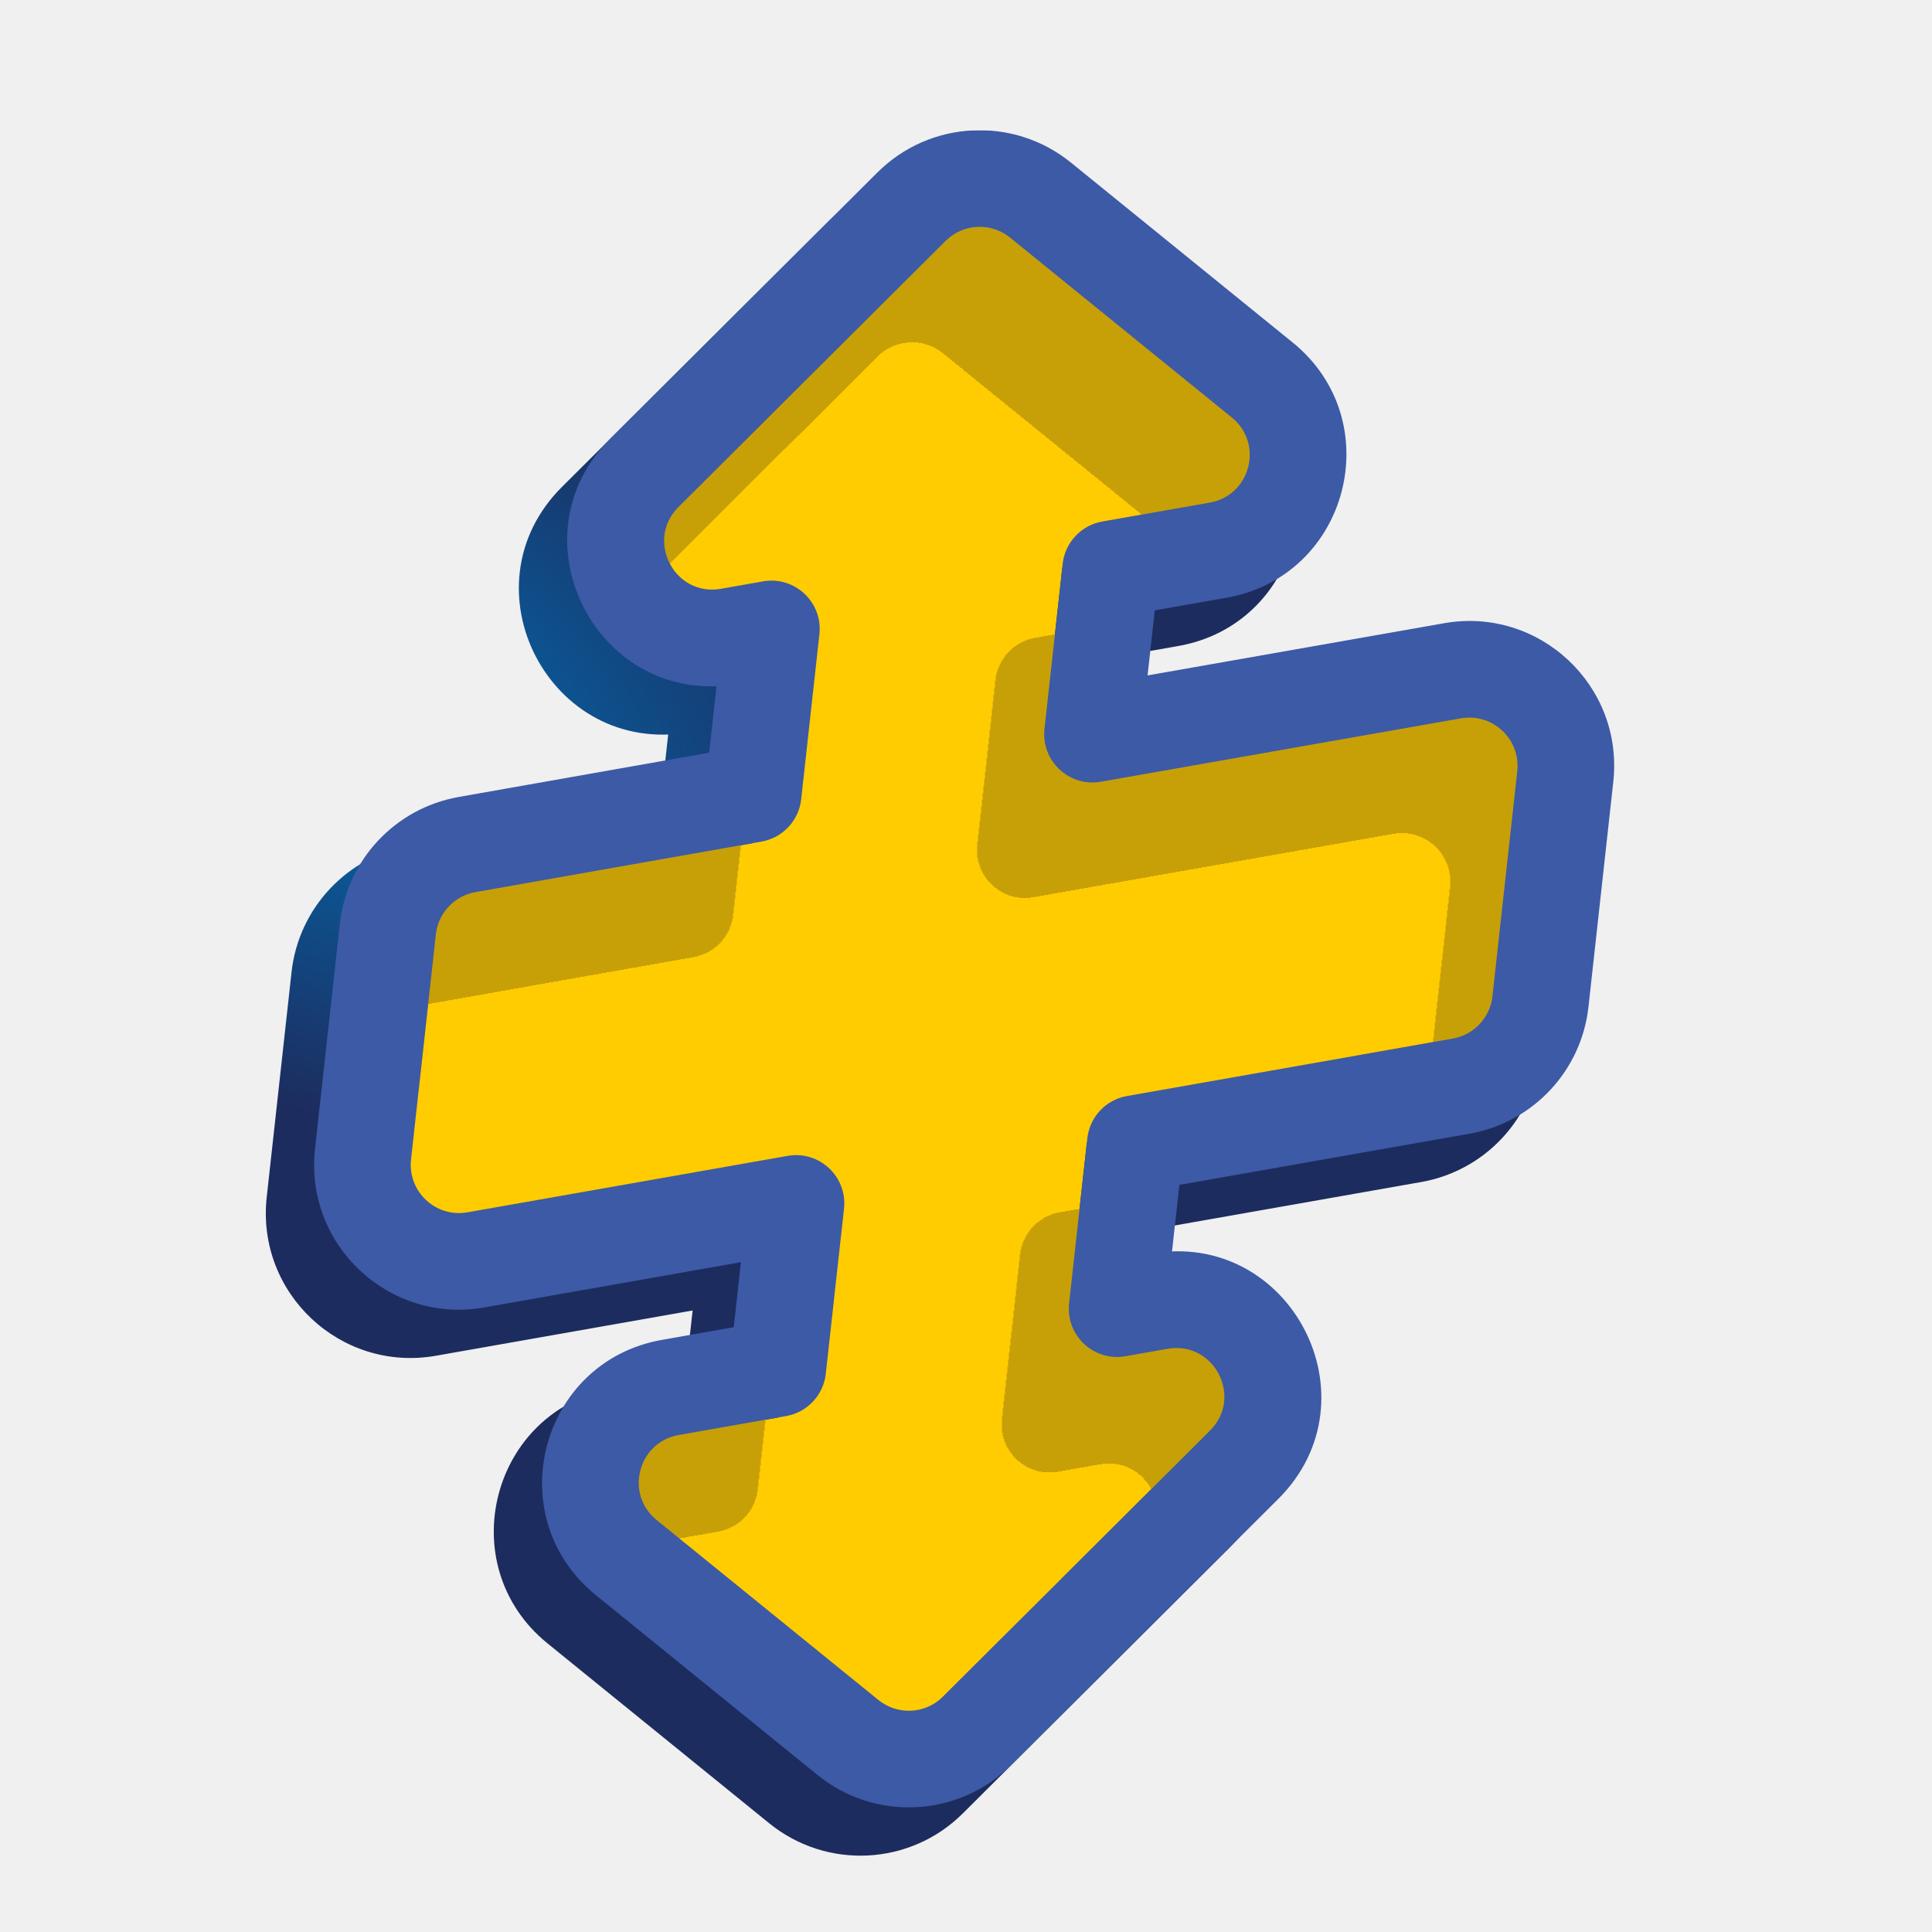
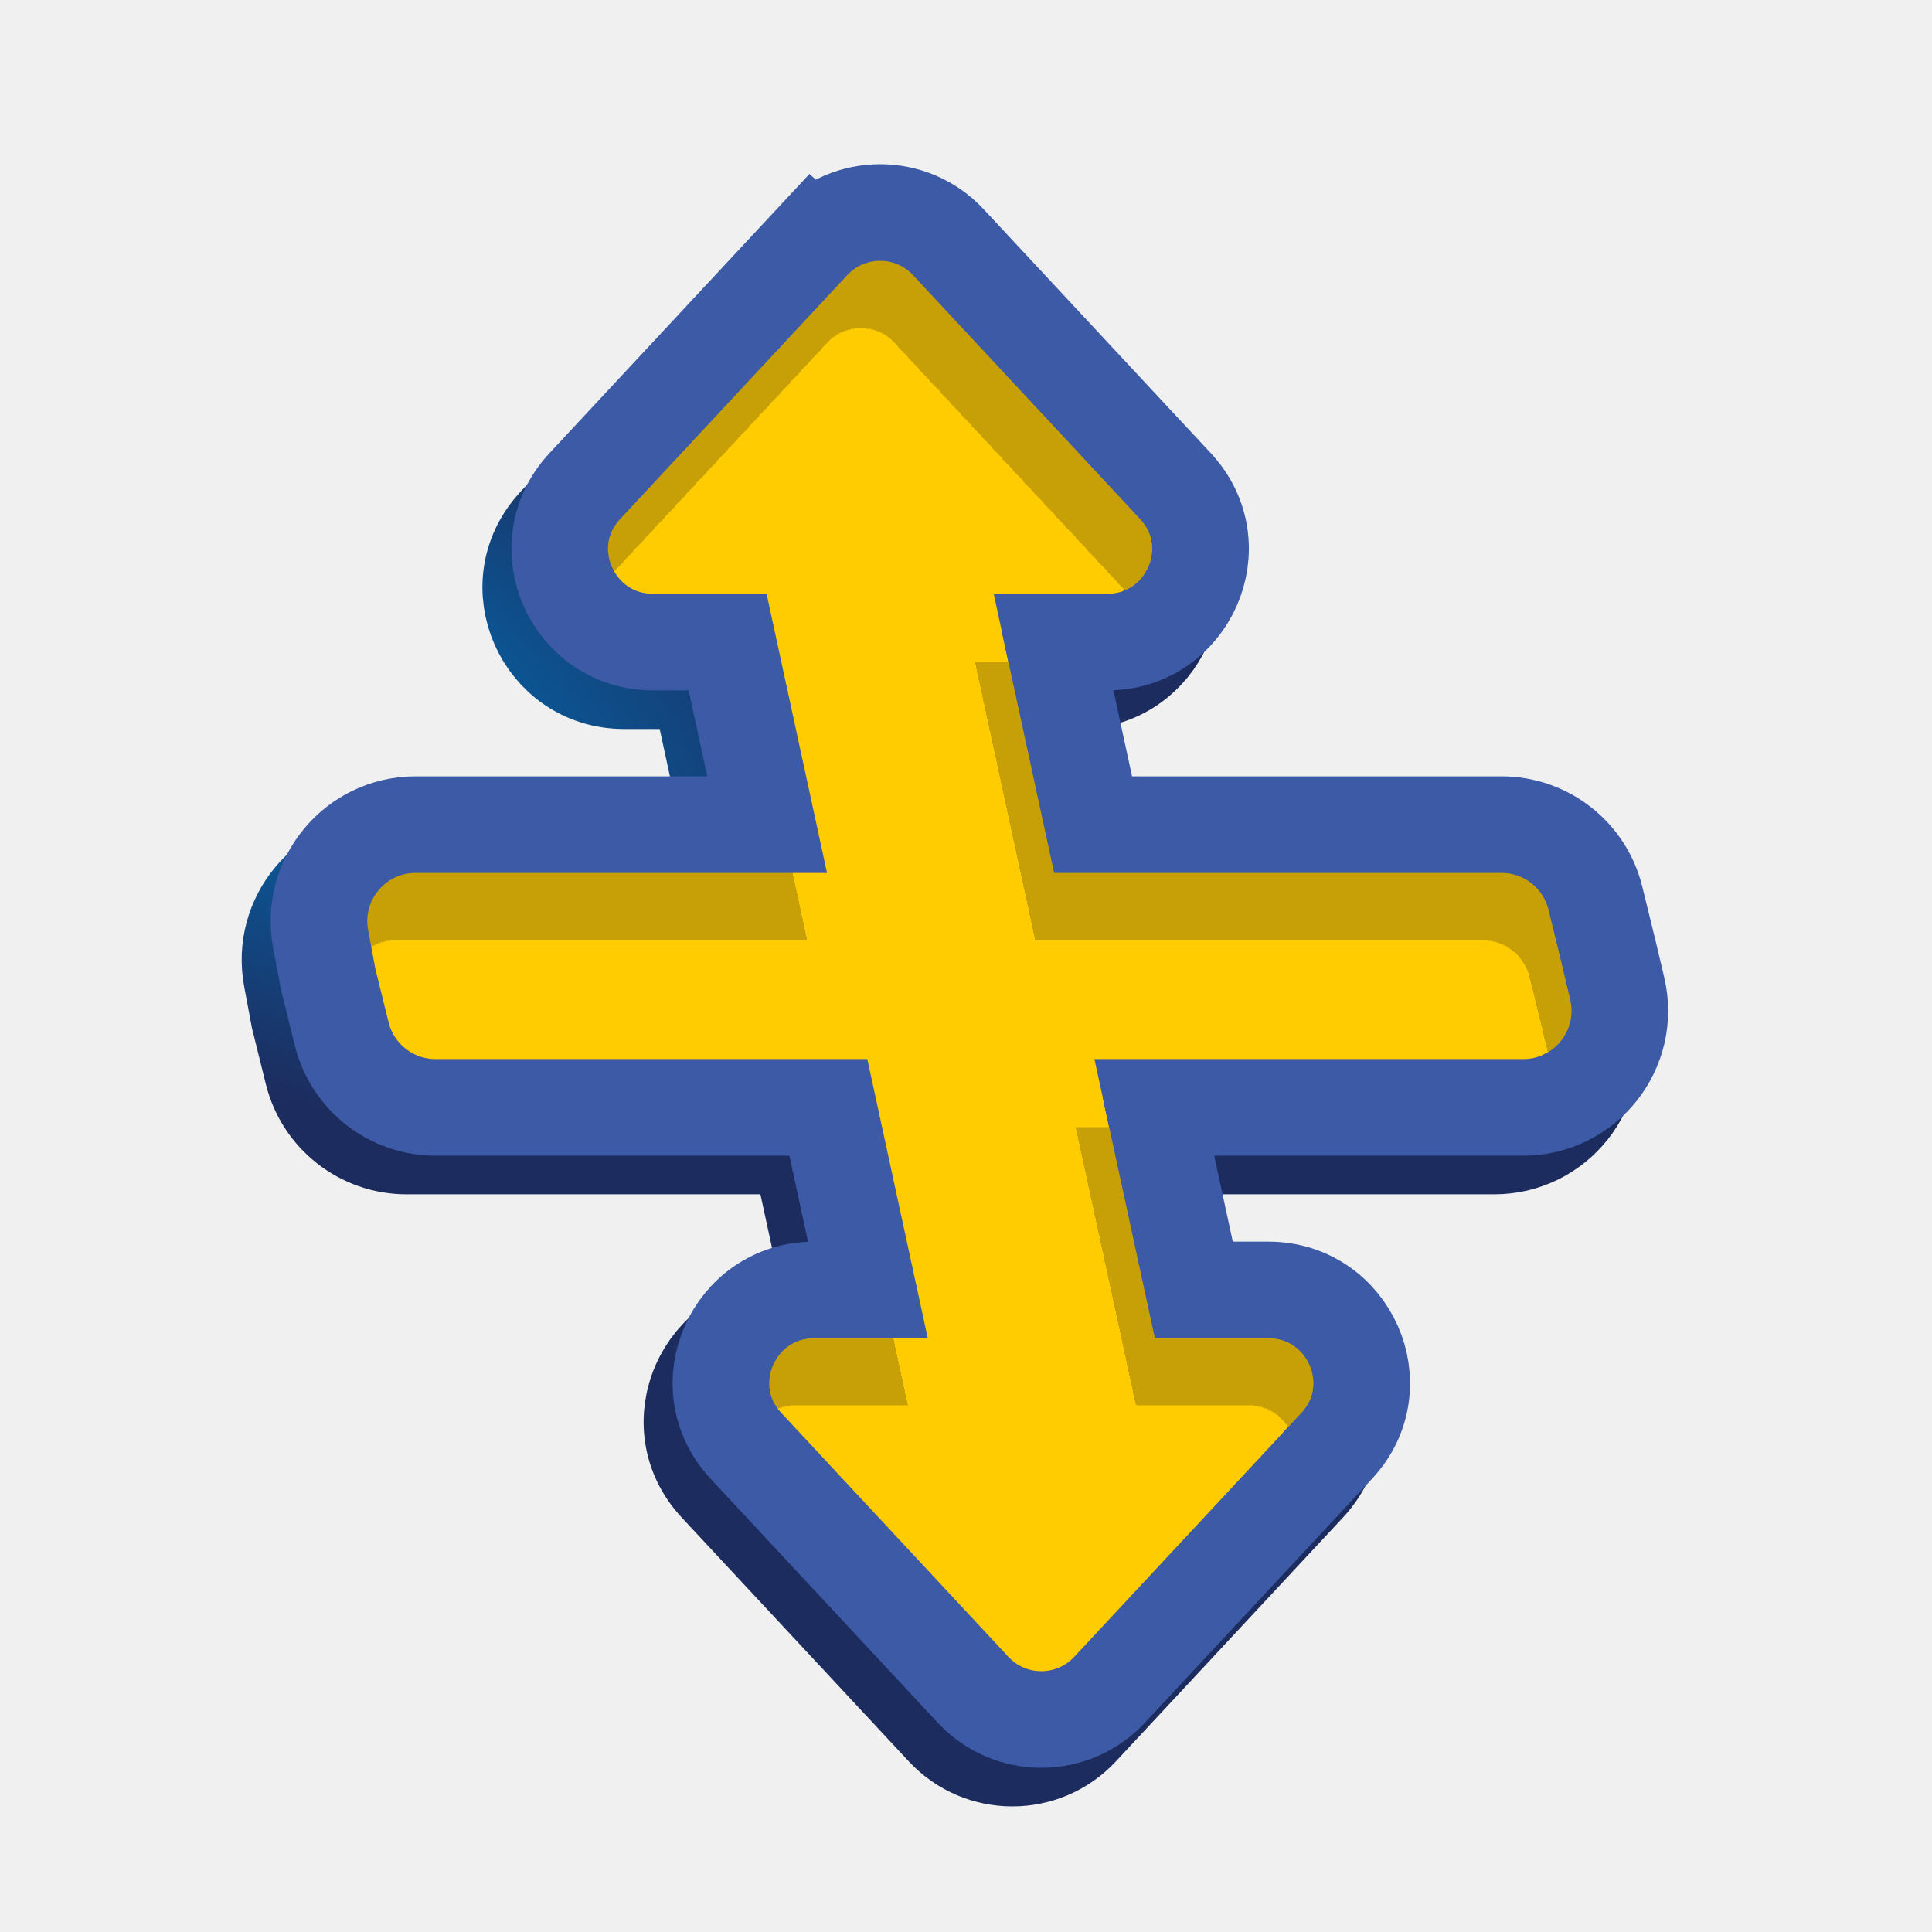
<svg xmlns="http://www.w3.org/2000/svg" width="200" height="200" viewBox="0 0 200 200" fill="none">
-   <mask id="path-1-outside-1_2_51" maskUnits="userSpaceOnUse" x="26.519" y="18.481" width="136" height="174" fill="black">
-     <rect fill="white" x="26.519" y="18.481" width="136" height="174" />
-     <path d="M152.067 84.836L149.497 108.137C149.254 110.344 147.583 112.127 145.396 112.512L111.661 118.461C109.474 118.846 107.803 120.629 107.56 122.836L105.673 139.923C105.307 143.238 108.226 145.975 111.511 145.396L115.862 144.629C120.681 143.779 123.726 149.642 120.259 153.095L92.611 180.64C90.799 182.445 87.918 182.592 85.932 180.981L62.978 162.358C59.65 159.658 61.039 154.296 65.26 153.551L76.384 151.59C78.571 151.204 80.241 149.422 80.485 147.215L82.372 130.128C82.738 126.813 79.818 124.076 76.534 124.655L43.388 130.499C40.104 131.078 37.184 128.341 37.55 125.027L40.12 101.727C40.363 99.519 42.034 97.737 44.221 97.351L73.836 92.119C76.023 91.733 77.694 89.951 77.938 87.743L79.825 70.656C80.191 67.342 77.271 64.604 73.987 65.183L69.635 65.951C64.816 66.8 61.772 60.938 65.238 57.485L92.886 29.939C94.698 28.134 97.579 27.987 99.565 29.598L122.519 48.221C125.847 50.922 124.458 56.284 120.237 57.028L109.114 58.99C106.926 59.375 105.256 61.157 105.012 63.365L103.125 80.452C102.759 83.767 105.679 86.504 108.963 85.925L146.229 79.364C149.513 78.785 152.433 81.522 152.067 84.836Z" />
-   </mask>
+   <path d="M81.051 29.07L84.71 32.477L81.051 29.07L57.54 54.318C51.775 60.509 56.246 70.466 64.6 70.466H72.323L76.415 89.366H40.022C33.762 89.366 29.041 95.052 30.192 101.205L30.939 105.2L30.966 105.343L31.001 105.483L32.377 111.039C33.483 115.5 37.487 118.634 42.084 118.634H82.751L86.844 137.534H81.287C72.932 137.534 68.462 147.491 74.226 153.682L97.737 178.93C101.549 183.023 108.046 183.023 111.858 178.93L135.368 153.682C141.133 147.491 136.663 137.534 128.308 137.534H120.586L116.494 118.634H154.682C161.133 118.634 165.897 112.614 164.414 106.335L163.549 102.671L163.544 102.65L163.539 102.629L162.155 96.986C161.058 92.512 157.048 89.366 152.443 89.366H110.157L106.065 70.466H111.622C119.977 70.466 124.447 60.509 118.682 54.318L95.171 29.07C91.36 24.977 84.863 24.977 81.051 29.07Z" fill="#FFCC01" stroke="url(#paint0_radial_2_51)" stroke-width="10" />
  <g filter="url(#filter0_i_2_51)">
-     <path d="M152.067 84.836L149.497 108.137C149.254 110.344 147.583 112.127 145.396 112.512L111.661 118.461C109.474 118.846 107.803 120.629 107.56 122.836L105.673 139.923C105.307 143.238 108.226 145.975 111.511 145.396L115.862 144.629C120.681 143.779 123.726 149.642 120.259 153.095L92.611 180.64C90.799 182.445 87.918 182.592 85.932 180.981L62.978 162.358C59.65 159.658 61.039 154.296 65.26 153.551L76.384 151.59C78.571 151.204 80.241 149.422 80.485 147.215L82.372 130.128C82.738 126.813 79.818 124.076 76.534 124.655L43.388 130.499C40.104 131.078 37.184 128.341 37.55 125.027L40.12 101.727C40.363 99.519 42.034 97.737 44.221 97.351L73.836 92.119C76.023 91.733 77.694 89.951 77.938 87.743L79.825 70.656C80.191 67.342 77.271 64.604 73.987 65.183L69.635 65.951C64.816 66.8 61.772 60.938 65.238 57.485L92.886 29.939C94.698 28.134 97.579 27.987 99.565 29.598L122.519 48.221C125.847 50.922 124.458 56.284 120.237 57.028L109.114 58.99C106.926 59.375 105.256 61.157 105.012 63.365L103.125 80.452C102.759 83.767 105.679 86.504 108.963 85.925L146.229 79.364C149.513 78.785 152.433 81.522 152.067 84.836Z" fill="#FFCC01" />
+     <path d="M118.023 53.725L94.512 28.477C92.678 26.508 89.545 26.508 87.71 28.477L64.199 53.725C61.452 56.676 63.556 61.466 67.6 61.466H79.356L85.613 90.366H43.022C39.892 90.366 37.532 93.209 38.107 96.285L38.854 100.281L40.23 105.836C40.783 108.067 42.785 109.634 45.084 109.634H89.785L96.042 138.534H84.287C80.243 138.534 78.138 143.324 80.885 146.274L104.396 171.522C106.231 173.493 109.364 173.493 111.198 171.522L134.709 146.274C137.457 143.324 135.352 138.534 131.308 138.534H119.553L113.296 109.634H157.682C160.908 109.634 163.289 106.624 162.548 103.484L161.682 99.82L160.299 94.176C159.751 91.939 157.745 90.366 155.443 90.366H109.124L102.867 61.466H114.622C118.666 61.466 120.771 56.676 118.023 53.725Z" fill="#FFCC01" />
  </g>
-   <path d="M149.497 108.137L159.437 109.233L159.437 109.233L149.497 108.137ZM152.067 84.836L162.007 85.933L162.007 85.933L152.067 84.836ZM40.12 101.727L50.059 102.823L50.059 102.823L40.12 101.727ZM37.55 125.027L27.61 123.931L37.55 125.027ZM62.978 162.358L56.678 170.124L56.678 170.124L62.978 162.358ZM85.932 180.981L92.232 173.216L92.232 173.216L85.932 180.981ZM92.611 180.64L99.669 187.725L99.669 187.725L92.611 180.64ZM120.259 153.095L127.317 160.179L127.317 160.179L120.259 153.095ZM82.372 130.128L72.433 129.03L72.433 129.03L82.372 130.128ZM80.485 147.215L90.425 148.312L90.425 148.312L80.485 147.215ZM76.384 151.59L78.12 161.438L78.12 161.438L76.384 151.59ZM65.26 153.551L66.997 163.399L66.997 163.399L65.26 153.551ZM115.862 144.629L117.599 154.477L117.599 154.477L115.862 144.629ZM111.511 145.396L109.774 135.548L109.774 135.548L111.511 145.396ZM105.673 139.923L95.733 138.826L95.733 138.826L105.673 139.923ZM107.56 122.836L97.62 121.738L97.62 121.738L107.56 122.836ZM76.534 124.655L78.271 134.503L78.271 134.503L76.534 124.655ZM111.661 118.461L113.398 128.309L113.398 128.309L111.661 118.461ZM44.221 97.351L45.958 107.199L45.961 107.198L44.221 97.351ZM146.229 79.364L147.963 89.213L147.966 89.212L146.229 79.364ZM145.396 112.512L147.132 122.361L147.132 122.361L145.396 112.512ZM43.388 130.499L45.124 140.347L45.124 140.347L43.388 130.499ZM122.519 48.221L128.819 40.456L128.819 40.456L122.519 48.221ZM99.565 29.598L93.265 37.364L93.265 37.364L99.565 29.598ZM92.886 29.939L99.944 37.023L99.944 37.023L92.886 29.939ZM65.238 57.485L72.296 64.569L72.296 64.569L65.238 57.485ZM103.125 80.452L93.185 79.354L93.185 79.354L103.125 80.452ZM105.012 63.365L95.072 62.267L95.072 62.267L105.012 63.365ZM109.114 58.99L110.85 68.838L110.85 68.838L109.114 58.99ZM120.237 57.028L118.5 47.18L118.5 47.18L120.237 57.028ZM69.635 65.951L67.898 56.103L67.898 56.103L69.635 65.951ZM73.987 65.183L72.25 55.335L72.25 55.335L73.987 65.183ZM79.825 70.656L69.885 69.559L69.885 69.559L79.825 70.656ZM77.938 87.743L87.877 88.841L87.877 88.841L77.938 87.743ZM108.963 85.925L107.229 76.076L107.227 76.077L108.963 85.925ZM73.836 92.119L72.1 82.271L72.096 82.271L73.836 92.119ZM159.437 109.233L162.007 85.933L142.128 83.74L139.558 107.04L159.437 109.233ZM30.18 100.63L27.61 123.931L47.49 126.123L50.059 102.823L30.18 100.63ZM56.678 170.124L79.632 188.747L92.232 173.216L69.279 154.593L56.678 170.124ZM99.669 187.725L127.317 160.179L113.201 146.011L85.553 173.556L99.669 187.725ZM72.433 129.03L70.546 146.117L90.425 148.312L92.312 131.225L72.433 129.03ZM74.647 141.742L63.524 143.703L66.997 163.399L78.12 161.438L74.647 141.742ZM114.126 134.781L109.774 135.548L113.247 155.244L117.599 154.477L114.126 134.781ZM115.612 141.021L117.499 123.934L97.62 121.738L95.733 138.826L115.612 141.021ZM127.317 160.179C137.716 149.819 128.582 132.232 114.126 134.781L117.599 154.477C112.78 155.327 109.735 149.464 113.201 146.011L127.317 160.179ZM69.279 154.593C72.607 157.293 71.218 162.655 66.997 163.399L63.524 143.703C50.861 145.936 46.693 162.023 56.678 170.124L69.279 154.593ZM78.271 134.503C74.986 135.082 72.067 132.345 72.433 129.03L92.312 131.225C93.41 121.281 84.65 113.069 74.798 114.807L78.271 134.503ZM109.925 108.613C103.363 109.77 98.351 115.116 97.62 121.738L117.499 123.934C117.255 126.141 115.585 127.923 113.398 128.309L109.925 108.613ZM79.632 188.747C85.589 193.58 94.234 193.139 99.669 187.725L85.553 173.556C87.365 171.751 90.246 171.604 92.232 173.216L79.632 188.747ZM42.485 87.503C35.923 88.66 30.91 94.007 30.18 100.63L50.059 102.823C49.816 105.031 48.145 106.813 45.958 107.199L42.485 87.503ZM162.007 85.933C163.104 75.989 154.345 67.779 144.493 69.516L147.966 89.212C144.682 89.791 141.762 87.055 142.128 83.74L162.007 85.933ZM109.774 135.548C113.058 134.969 115.978 137.706 115.612 141.021L95.733 138.826C94.635 148.77 103.395 156.982 113.247 155.244L109.774 135.548ZM139.558 107.04C139.801 104.833 141.472 103.05 143.659 102.664L147.132 122.361C153.694 121.203 158.707 115.856 159.437 109.233L139.558 107.04ZM70.546 146.117C70.789 143.91 72.46 142.128 74.647 141.742L78.12 161.438C84.682 160.281 89.693 154.935 90.425 148.312L70.546 146.117ZM27.61 123.931C26.513 133.874 35.273 142.084 45.124 140.347L41.651 120.651C44.935 120.072 47.855 122.809 47.49 126.123L27.61 123.931ZM45.124 140.347L78.271 134.503L74.798 114.807L41.651 120.651L45.124 140.347ZM113.398 128.309L147.132 122.361L143.659 102.664L109.925 108.613L113.398 128.309ZM128.819 40.456L105.866 21.833L93.265 37.364L116.218 55.987L128.819 40.456ZM85.828 22.855L58.18 50.4L72.296 64.569L99.944 37.023L85.828 22.855ZM113.065 81.55L114.952 64.462L95.072 62.267L93.185 79.354L113.065 81.55ZM110.85 68.838L121.973 66.876L118.5 47.18L107.377 49.142L110.85 68.838ZM71.371 75.799L75.723 75.031L72.25 55.335L67.898 56.103L71.371 75.799ZM69.885 69.559L67.998 86.646L87.877 88.841L89.764 71.754L69.885 69.559ZM58.18 50.4C47.781 60.761 56.916 78.348 71.371 75.799L67.898 56.103C72.717 55.253 75.762 61.115 72.296 64.569L58.18 50.4ZM116.218 55.987C112.89 53.287 114.279 47.924 118.5 47.18L121.973 66.876C134.636 64.644 138.804 48.557 128.819 40.456L116.218 55.987ZM107.227 76.077C110.511 75.498 113.431 78.235 113.065 81.55L93.185 79.354C92.087 89.299 100.847 97.51 110.7 95.773L107.227 76.077ZM75.573 101.967C82.134 100.81 87.146 95.463 87.877 88.841L67.998 86.646C68.242 84.439 69.912 82.656 72.1 82.271L75.573 101.967ZM105.866 21.833C99.908 16.999 91.263 17.44 85.828 22.855L99.944 37.023C98.132 38.828 95.251 38.975 93.265 37.364L105.866 21.833ZM75.723 75.031C72.439 75.611 69.519 72.873 69.885 69.559L89.764 71.754C90.862 61.81 82.103 53.598 72.25 55.335L75.723 75.031ZM114.952 64.463C114.708 66.67 113.037 68.452 110.85 68.838L107.377 49.142C100.816 50.298 95.804 55.645 95.072 62.267L114.952 64.463ZM45.961 107.198L75.576 101.966L72.096 82.271L42.482 87.503L45.961 107.198ZM110.697 95.773L147.963 89.213L144.495 69.516L107.229 76.076L110.697 95.773Z" fill="url(#paint0_radial_2_51)" mask="url(#path-1-outside-1_2_51)" />
-   <mask id="path-3-outside-2_2_51" maskUnits="userSpaceOnUse" x="31.519" y="13.481" width="136" height="174" fill="black">
-     <rect fill="white" x="31.519" y="13.481" width="136" height="174" />
-     <path d="M157.067 79.836L154.497 103.137C154.254 105.344 152.583 107.127 150.396 107.512L116.661 113.461C114.474 113.846 112.803 115.629 112.56 117.836L110.673 134.923C110.307 138.238 113.226 140.975 116.511 140.396L120.862 139.629C125.681 138.779 128.726 144.642 125.259 148.095L97.611 175.64C95.799 177.445 92.918 177.592 90.932 175.981L67.978 157.358C64.65 154.658 66.04 149.296 70.26 148.551L81.384 146.59C83.571 146.204 85.241 144.422 85.485 142.215L87.372 125.128C87.738 121.813 84.818 119.076 81.534 119.655L48.388 125.499C45.104 126.078 42.184 123.341 42.55 120.027L45.12 96.727C45.363 94.519 47.034 92.737 49.221 92.351L78.836 87.119C81.023 86.733 82.694 84.951 82.938 82.743L84.825 65.656C85.191 62.342 82.271 59.604 78.987 60.183L74.635 60.951C69.816 61.8 66.772 55.938 70.238 52.485L97.886 24.939C99.698 23.134 102.579 22.987 104.565 24.598L127.519 43.221C130.847 45.922 129.458 51.284 125.237 52.028L114.114 53.99C111.926 54.375 110.256 56.157 110.012 58.365L108.125 75.452C107.759 78.767 110.679 81.504 113.963 80.925L151.229 74.364C154.513 73.785 157.433 76.522 157.067 79.836Z" />
-   </mask>
-   <g filter="url(#filter1_i_2_51)">
-     <path d="M157.067 79.836L154.497 103.137C154.254 105.344 152.583 107.127 150.396 107.512L116.661 113.461C114.474 113.846 112.803 115.629 112.56 117.836L110.673 134.923C110.307 138.238 113.226 140.975 116.511 140.396L120.862 139.629C125.681 138.779 128.726 144.642 125.259 148.095L97.611 175.64C95.799 177.445 92.918 177.592 90.932 175.981L67.978 157.358C64.65 154.658 66.04 149.296 70.26 148.551L81.384 146.59C83.571 146.204 85.241 144.422 85.485 142.215L87.372 125.128C87.738 121.813 84.818 119.076 81.534 119.655L48.388 125.499C45.104 126.078 42.184 123.341 42.55 120.027L45.12 96.727C45.363 94.519 47.034 92.737 49.221 92.351L78.836 87.119C81.023 86.733 82.694 84.951 82.938 82.743L84.825 65.656C85.191 62.342 82.271 59.604 78.987 60.183L74.635 60.951C69.816 61.8 66.772 55.938 70.238 52.485L97.886 24.939C99.698 23.134 102.579 22.987 104.565 24.598L127.519 43.221C130.847 45.922 129.458 51.284 125.237 52.028L114.114 53.99C111.926 54.375 110.256 56.157 110.012 58.365L108.125 75.452C107.759 78.767 110.679 81.504 113.963 80.925L151.229 74.364C154.513 73.785 157.433 76.522 157.067 79.836Z" fill="#FFCC01" />
-   </g>
-   <path d="M154.497 103.137L164.437 104.233L164.437 104.233L154.497 103.137ZM157.067 79.836L167.007 80.933L167.007 80.933L157.067 79.836ZM45.12 96.727L55.059 97.823L55.059 97.823L45.12 96.727ZM42.55 120.027L32.61 118.931L42.55 120.027ZM67.978 157.358L61.678 165.124L61.678 165.124L67.978 157.358ZM90.932 175.981L97.232 168.216L97.232 168.216L90.932 175.981ZM97.611 175.64L104.669 182.725L104.669 182.725L97.611 175.64ZM125.259 148.095L132.317 155.179L132.317 155.179L125.259 148.095ZM87.372 125.128L77.433 124.03L77.433 124.03L87.372 125.128ZM85.485 142.215L95.425 143.312L95.425 143.312L85.485 142.215ZM81.384 146.59L83.12 156.438L83.12 156.438L81.384 146.59ZM70.26 148.551L71.997 158.399L71.997 158.399L70.26 148.551ZM120.862 139.629L122.599 149.477L122.599 149.477L120.862 139.629ZM116.511 140.396L114.774 130.548L114.774 130.548L116.511 140.396ZM110.673 134.923L100.733 133.826L100.733 133.826L110.673 134.923ZM112.56 117.836L102.62 116.738L102.62 116.738L112.56 117.836ZM81.534 119.655L83.271 129.503L83.271 129.503L81.534 119.655ZM116.661 113.461L118.398 123.309L118.398 123.309L116.661 113.461ZM49.221 92.351L50.958 102.199L50.961 102.198L49.221 92.351ZM151.229 74.364L152.963 84.213L152.966 84.212L151.229 74.364ZM150.396 107.512L152.132 117.361L152.132 117.361L150.396 107.512ZM48.388 125.499L50.124 135.347L50.124 135.347L48.388 125.499ZM127.519 43.221L133.819 35.456L133.819 35.456L127.519 43.221ZM104.565 24.598L98.265 32.364L98.265 32.364L104.565 24.598ZM97.886 24.939L104.944 32.023L104.944 32.023L97.886 24.939ZM70.238 52.485L77.296 59.569L77.296 59.569L70.238 52.485ZM108.125 75.452L98.185 74.354L98.185 74.354L108.125 75.452ZM110.012 58.365L100.072 57.267L100.072 57.267L110.012 58.365ZM114.114 53.99L115.85 63.838L115.85 63.838L114.114 53.99ZM125.237 52.028L123.5 42.18L123.5 42.18L125.237 52.028ZM74.635 60.951L72.898 51.103L72.898 51.103L74.635 60.951ZM78.987 60.183L77.25 50.335L77.25 50.335L78.987 60.183ZM84.825 65.656L74.885 64.559L74.885 64.559L84.825 65.656ZM82.938 82.743L92.877 83.841L92.877 83.841L82.938 82.743ZM113.963 80.925L112.229 71.076L112.227 71.077L113.963 80.925ZM78.836 87.119L77.1 77.271L77.096 77.271L78.836 87.119ZM164.437 104.233L167.007 80.933L147.128 78.74L144.558 102.04L164.437 104.233ZM35.18 95.63L32.61 118.931L52.49 121.123L55.059 97.823L35.18 95.63ZM61.678 165.124L84.632 183.747L97.232 168.216L74.279 149.593L61.678 165.124ZM104.669 182.725L132.317 155.179L118.201 141.011L90.553 168.556L104.669 182.725ZM77.433 124.03L75.546 141.117L95.425 143.312L97.312 126.225L77.433 124.03ZM79.647 136.742L68.524 138.703L71.997 158.399L83.12 156.438L79.647 136.742ZM119.126 129.781L114.774 130.548L118.247 150.244L122.599 149.477L119.126 129.781ZM120.612 136.021L122.499 118.934L102.62 116.738L100.733 133.826L120.612 136.021ZM132.317 155.179C142.716 144.819 133.582 127.232 119.126 129.781L122.599 149.477C117.78 150.327 114.735 144.464 118.201 141.011L132.317 155.179ZM74.279 149.593C77.607 152.293 76.218 157.655 71.997 158.399L68.524 138.703C55.861 140.936 51.693 157.023 61.678 165.124L74.279 149.593ZM83.271 129.503C79.986 130.082 77.067 127.345 77.433 124.03L97.312 126.225C98.41 116.281 89.65 108.069 79.798 109.807L83.271 129.503ZM114.925 103.613C108.363 104.77 103.351 110.116 102.62 116.738L122.499 118.934C122.255 121.141 120.585 122.923 118.398 123.309L114.925 103.613ZM84.632 183.747C90.589 188.58 99.234 188.139 104.669 182.725L90.553 168.556C92.365 166.751 95.246 166.604 97.232 168.216L84.632 183.747ZM47.485 82.503C40.923 83.66 35.91 89.007 35.18 95.63L55.059 97.823C54.816 100.031 53.145 101.813 50.958 102.199L47.485 82.503ZM167.007 80.933C168.104 70.989 159.345 62.779 149.493 64.516L152.966 84.212C149.682 84.791 146.762 82.055 147.128 78.74L167.007 80.933ZM114.774 130.548C118.058 129.969 120.978 132.706 120.612 136.021L100.733 133.826C99.635 143.77 108.395 151.982 118.247 150.244L114.774 130.548ZM144.558 102.04C144.801 99.832 146.472 98.05 148.659 97.664L152.132 117.361C158.694 116.203 163.707 110.856 164.437 104.233L144.558 102.04ZM75.546 141.117C75.789 138.91 77.46 137.128 79.647 136.742L83.12 156.438C89.682 155.281 94.693 149.935 95.425 143.312L75.546 141.117ZM32.61 118.931C31.513 128.874 40.273 137.084 50.124 135.347L46.651 115.651C49.935 115.072 52.855 117.809 52.49 121.123L32.61 118.931ZM50.124 135.347L83.271 129.503L79.798 109.807L46.651 115.651L50.124 135.347ZM118.398 123.309L152.132 117.361L148.659 97.664L114.925 103.613L118.398 123.309ZM133.819 35.456L110.866 16.833L98.265 32.364L121.218 50.987L133.819 35.456ZM90.828 17.855L63.18 45.4L77.296 59.569L104.944 32.023L90.828 17.855ZM118.065 76.55L119.952 59.462L100.072 57.267L98.185 74.354L118.065 76.55ZM115.85 63.838L126.973 61.876L123.5 42.18L112.377 44.142L115.85 63.838ZM76.371 70.799L80.723 70.031L77.25 50.335L72.898 51.103L76.371 70.799ZM74.885 64.559L72.998 81.646L92.877 83.841L94.764 66.754L74.885 64.559ZM63.18 45.4C52.781 55.761 61.916 73.348 76.371 70.799L72.898 51.103C77.717 50.253 80.762 56.115 77.296 59.569L63.18 45.4ZM121.218 50.987C117.89 48.287 119.279 42.924 123.5 42.18L126.973 61.876C139.636 59.644 143.804 43.557 133.819 35.456L121.218 50.987ZM112.227 71.077C115.511 70.498 118.431 73.235 118.065 76.55L98.185 74.354C97.087 84.299 105.847 92.51 115.7 90.773L112.227 71.077ZM80.573 96.967C87.134 95.81 92.146 90.463 92.877 83.841L72.998 81.646C73.242 79.439 74.912 77.656 77.1 77.271L80.573 96.967ZM110.866 16.833C104.908 11.999 96.263 12.44 90.828 17.855L104.944 32.023C103.132 33.828 100.251 33.975 98.265 32.364L110.866 16.833ZM80.723 70.031C77.439 70.611 74.519 67.873 74.885 64.559L94.764 66.754C95.862 56.81 87.103 48.598 77.25 50.335L80.723 70.031ZM119.952 59.462C119.708 61.67 118.037 63.452 115.85 63.838L112.377 44.142C105.816 45.298 100.804 50.645 100.072 57.267L119.952 59.462ZM50.961 102.198L80.576 96.966L77.096 77.271L47.482 82.503L50.961 102.198ZM115.697 90.773L152.963 84.213L149.495 64.516L112.229 71.076L115.697 90.773Z" fill="#3C5AA6" mask="url(#path-3-outside-2_2_51)" />
+   <path d="M84.051 25.07L87.71 28.477L84.051 25.07L60.54 50.318C54.775 56.509 59.246 66.466 67.6 66.466H75.323L79.415 85.366H43.022C36.762 85.366 32.041 91.052 33.192 97.205L33.939 101.2L33.966 101.343L34.001 101.483L35.377 107.039C36.483 111.5 40.487 114.634 45.084 114.634H85.751L89.844 133.534H84.287C75.932 133.534 71.462 143.491 77.226 149.682L100.737 174.93C104.549 179.023 111.046 179.023 114.858 174.93L138.368 149.682C144.133 143.491 139.663 133.534 131.308 133.534H123.586L119.494 114.634H157.682C164.133 114.634 168.897 108.614 167.414 102.335L166.549 98.671L166.544 98.65L166.539 98.629L165.155 92.986C164.058 88.512 160.048 85.366 155.443 85.366H113.157L109.065 66.466H114.622C122.977 66.466 127.447 56.509 121.682 50.318L98.171 25.07C94.36 20.977 87.863 20.977 84.051 25.07Z" stroke="#3C5AA6" stroke-width="10" />
  <defs>
-     <filter id="filter0_i_2_51" x="27.517" y="18.481" width="134.583" height="173.617" filterUnits="userSpaceOnUse" color-interpolation-filters="sRGB">
+     <filter id="filter0_i_2_51" x="28.017" y="17" width="144.671" height="166" filterUnits="userSpaceOnUse" color-interpolation-filters="sRGB">
      <feFlood flood-opacity="0" result="BackgroundImageFix" />
      <feBlend mode="normal" in="SourceGraphic" in2="BackgroundImageFix" result="shape" />
      <feColorMatrix in="SourceAlpha" type="matrix" values="0 0 0 0 0 0 0 0 0 0 0 0 0 0 0 0 0 0 127 0" result="hardAlpha" />
-       <feOffset dx="-11" dy="17" />
+       <feOffset dx="-2" dy="7" />
      <feComposite in2="hardAlpha" operator="arithmetic" k2="-1" k3="1" />
      <feColorMatrix type="matrix" values="0 0 0 0 0.78 0 0 0 0 0.627 0 0 0 0 0.031 0 0 0 1 0" />
      <feBlend mode="normal" in2="shape" result="effect1_innerShadow_2_51" />
    </filter>
-     <filter id="filter1_i_2_51" x="32.517" y="13.481" width="134.583" height="173.617" filterUnits="userSpaceOnUse" color-interpolation-filters="sRGB">
-       <feFlood flood-opacity="0" result="BackgroundImageFix" />
-       <feBlend mode="normal" in="SourceGraphic" in2="BackgroundImageFix" result="shape" />
-       <feColorMatrix in="SourceAlpha" type="matrix" values="0 0 0 0 0 0 0 0 0 0 0 0 0 0 0 0 0 0 127 0" result="hardAlpha" />
-       <feOffset dx="-7" dy="12" />
-       <feComposite in2="hardAlpha" operator="arithmetic" k2="-1" k3="1" />
-       <feColorMatrix type="matrix" values="0 0 0 0 0.78 0 0 0 0 0.627 0 0 0 0 0.031 0 0 0 1 0" />
-       <feBlend mode="normal" in2="shape" result="effect1_innerShadow_2_51" />
-     </filter>
-     <radialGradient id="paint0_radial_2_51" cx="0" cy="0" r="1" gradientUnits="userSpaceOnUse" gradientTransform="translate(32.58 71.8307) rotate(26.2764) scale(69.3998 40.3684)">
+     <radialGradient id="paint0_radial_2_51" cx="0" cy="0" r="1" gradientUnits="userSpaceOnUse" gradientTransform="translate(29.6467 72.2) rotate(23.3296) scale(73.7336 39.2898)">
      <stop stop-color="#0070B6" />
      <stop offset="1" stop-color="#1D2C5E" />
    </radialGradient>
  </defs>
</svg>
